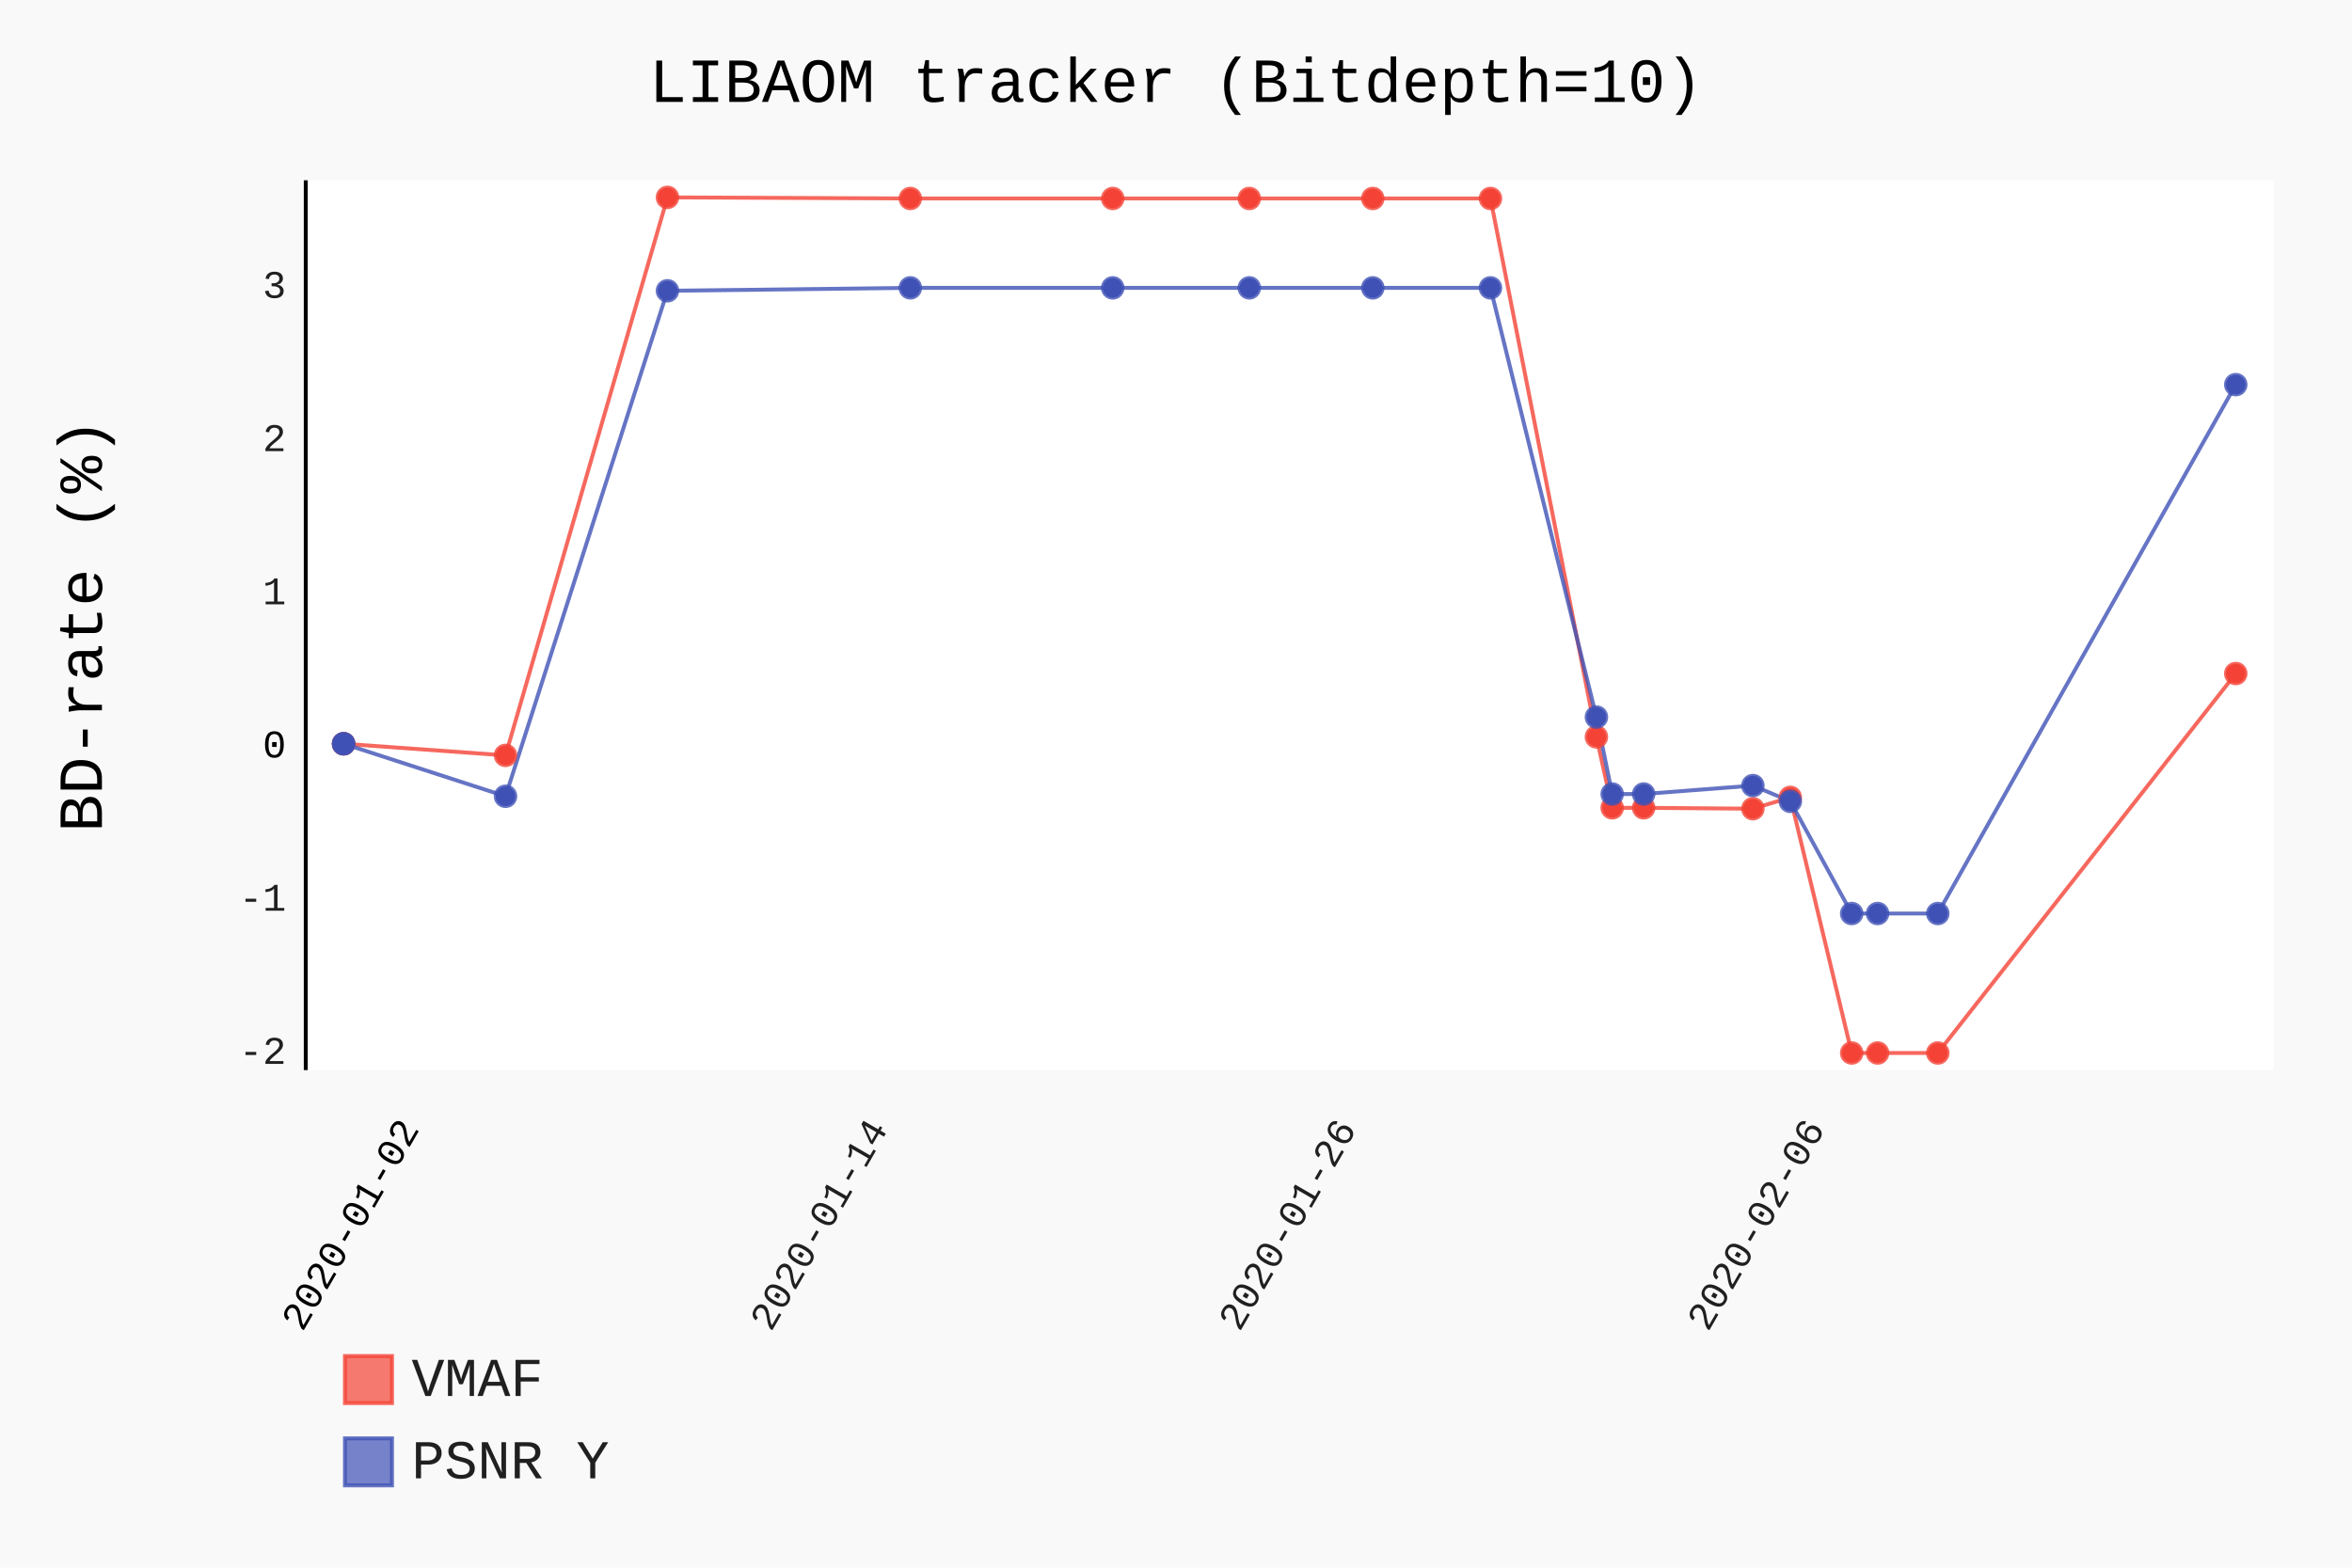
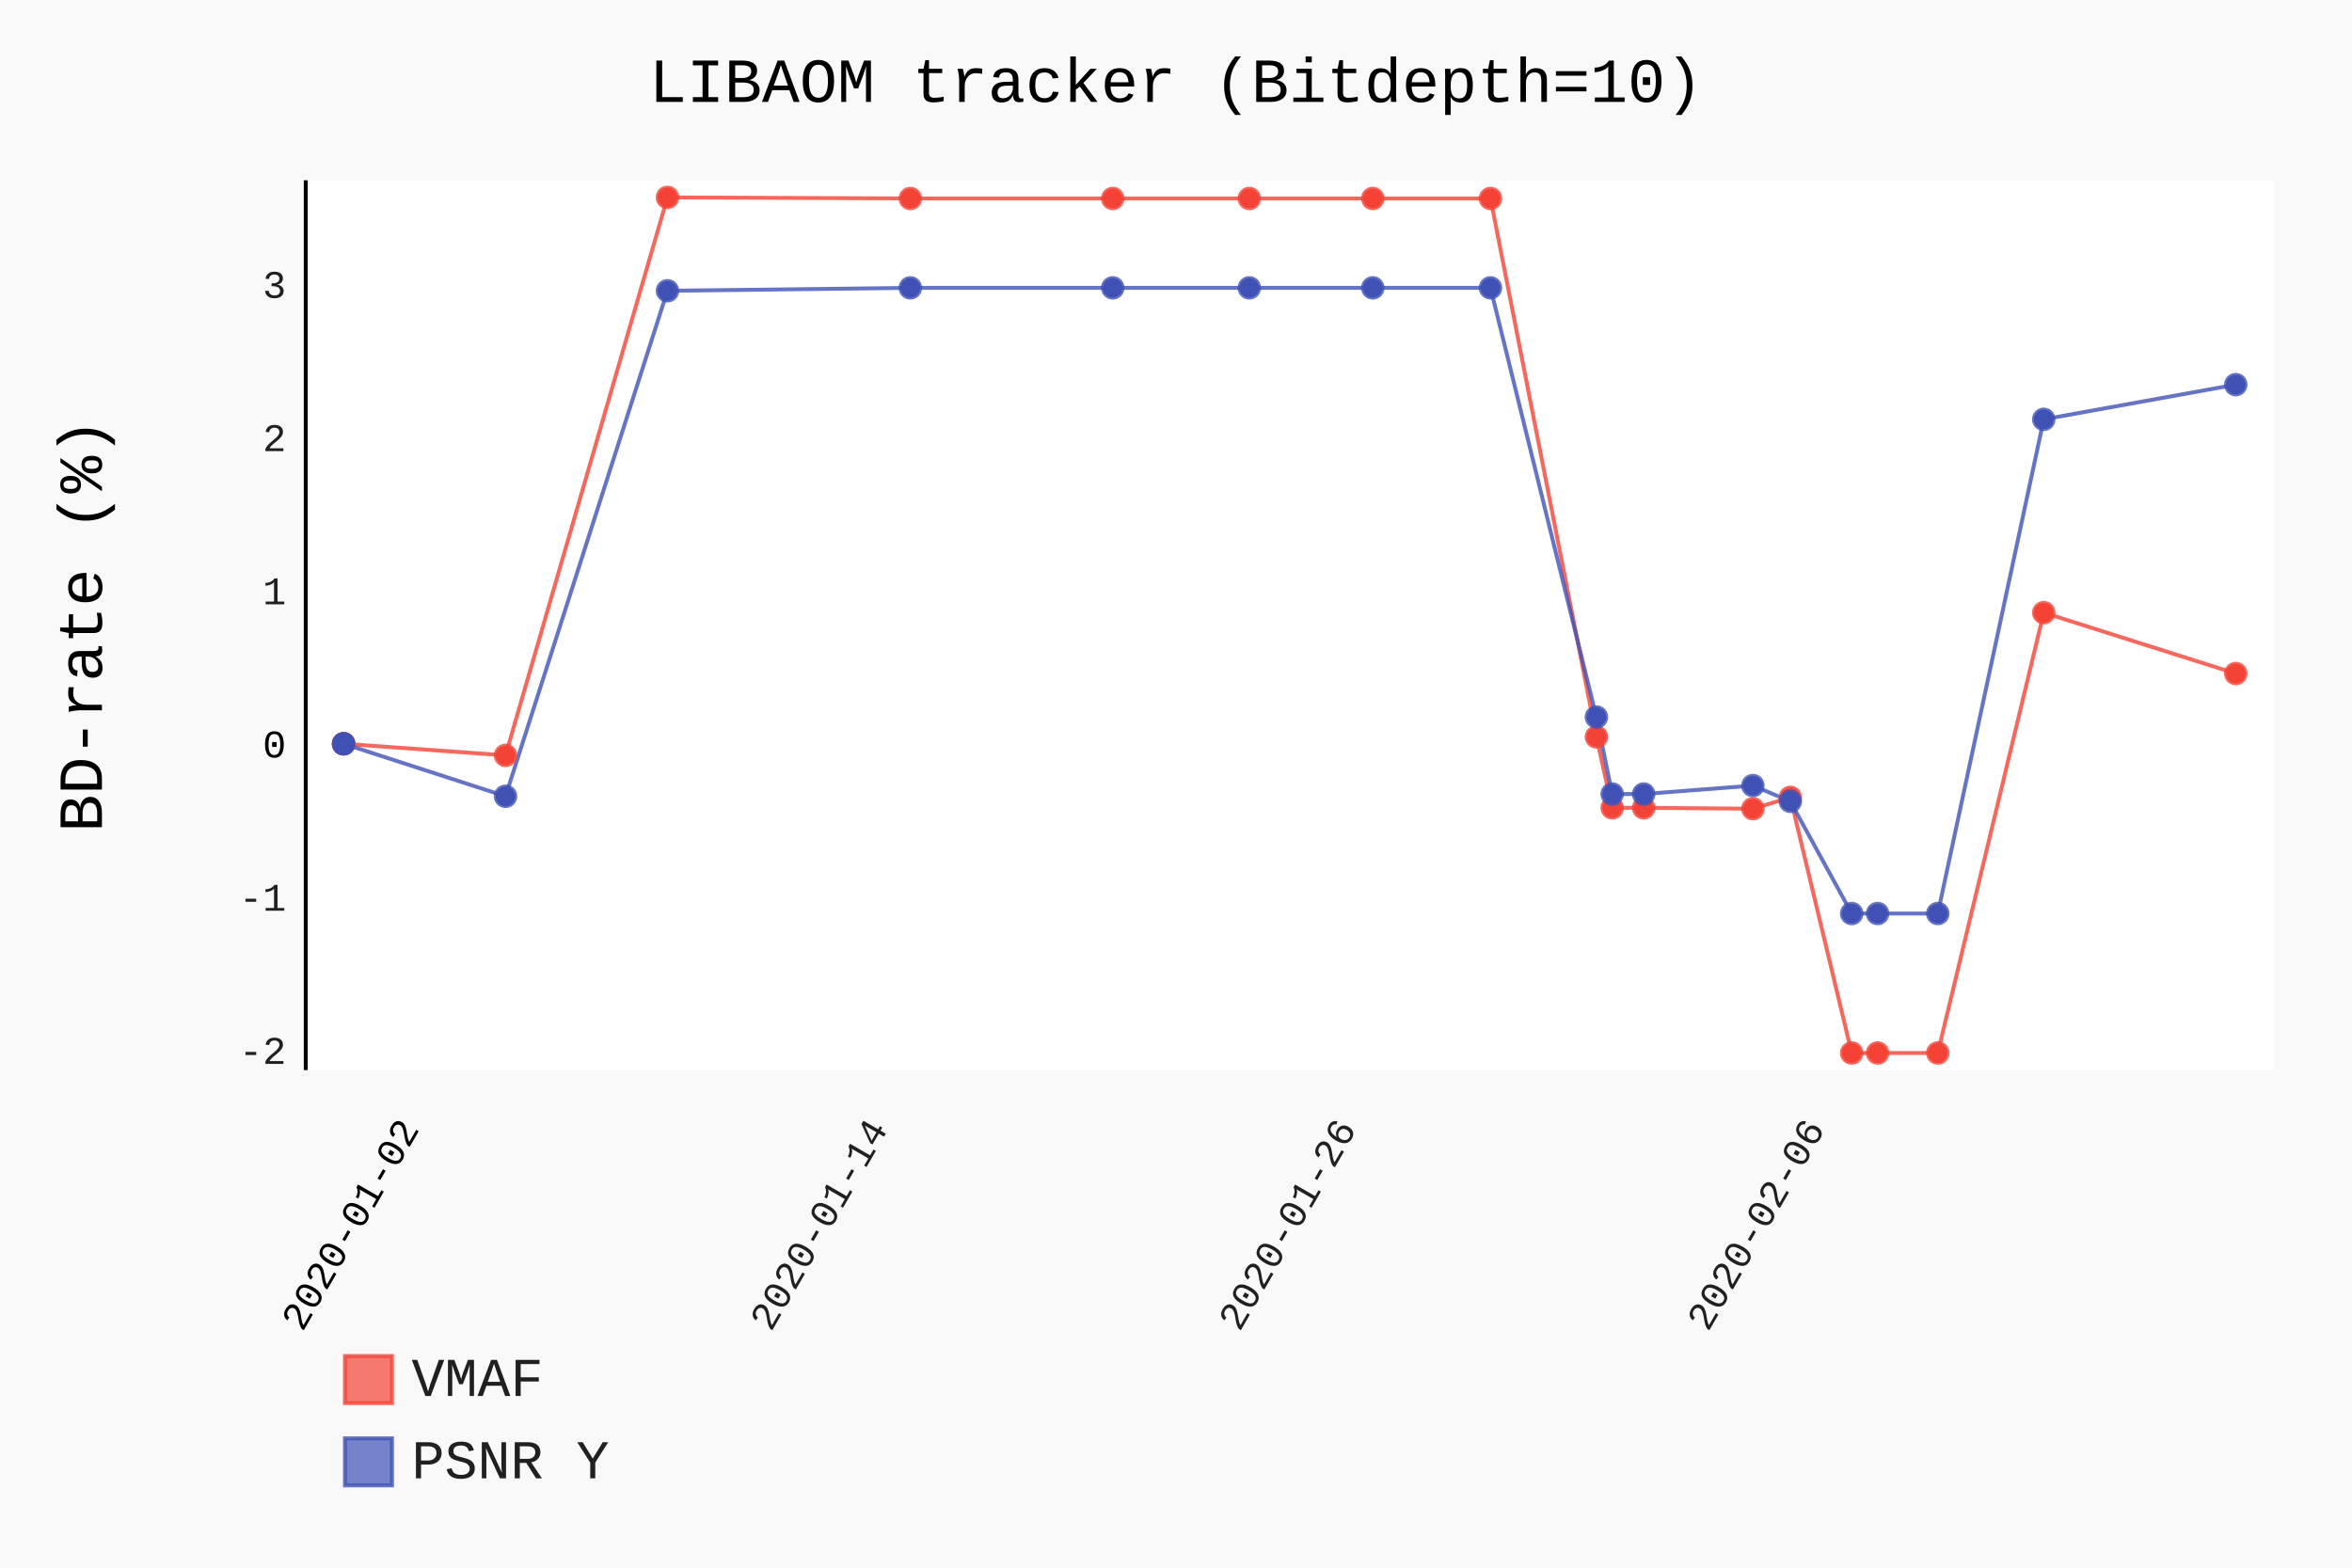
- <svg xmlns="http://www.w3.org/2000/svg" class="pygal-chart" id="chart-8daaa00a-2120-4077-94bf-b2def110a409" viewBox="0 0 600 400">
+ <svg xmlns="http://www.w3.org/2000/svg" class="pygal-chart" id="chart-7058ab46-5615-4833-bd3e-53390dda5b81" viewBox="0 0 600 400">
  <defs>
-     <style type="text/css">#chart-8daaa00a-2120-4077-94bf-b2def110a409{-webkit-user-select:none;-webkit-font-smoothing:antialiased;font-family:Consolas,"Liberation Mono",Menlo,Courier,monospace}#chart-8daaa00a-2120-4077-94bf-b2def110a409 .title{font-family:Consolas,"Liberation Mono",Menlo,Courier,monospace;font-size:16px}#chart-8daaa00a-2120-4077-94bf-b2def110a409 .legends .legend text{font-family:Consolas,"Liberation Mono",Menlo,Courier,monospace;font-size:14px}#chart-8daaa00a-2120-4077-94bf-b2def110a409 .axis text{font-family:Consolas,"Liberation Mono",Menlo,Courier,monospace;font-size:10px}#chart-8daaa00a-2120-4077-94bf-b2def110a409 .axis text.major{font-family:Consolas,"Liberation Mono",Menlo,Courier,monospace;font-size:10px}#chart-8daaa00a-2120-4077-94bf-b2def110a409 .text-overlay text.value{font-family:Consolas,"Liberation Mono",Menlo,Courier,monospace;font-size:16px}#chart-8daaa00a-2120-4077-94bf-b2def110a409 .text-overlay text.label{font-family:Consolas,"Liberation Mono",Menlo,Courier,monospace;font-size:10px}#chart-8daaa00a-2120-4077-94bf-b2def110a409 .tooltip{font-family:Consolas,"Liberation Mono",Menlo,Courier,monospace;font-size:14px}#chart-8daaa00a-2120-4077-94bf-b2def110a409 text.no_data{font-family:Consolas,"Liberation Mono",Menlo,Courier,monospace;font-size:64px}
- #chart-8daaa00a-2120-4077-94bf-b2def110a409{background-color:rgba(249,249,249,1)}#chart-8daaa00a-2120-4077-94bf-b2def110a409 path,#chart-8daaa00a-2120-4077-94bf-b2def110a409 line,#chart-8daaa00a-2120-4077-94bf-b2def110a409 rect,#chart-8daaa00a-2120-4077-94bf-b2def110a409 circle{-webkit-transition:150ms;-moz-transition:150ms;transition:150ms}#chart-8daaa00a-2120-4077-94bf-b2def110a409 .graph &gt; .background{fill:rgba(249,249,249,1)}#chart-8daaa00a-2120-4077-94bf-b2def110a409 .plot &gt; .background{fill:rgba(255,255,255,1)}#chart-8daaa00a-2120-4077-94bf-b2def110a409 .graph{fill:rgba(0,0,0,.87)}#chart-8daaa00a-2120-4077-94bf-b2def110a409 text.no_data{fill:rgba(0,0,0,1)}#chart-8daaa00a-2120-4077-94bf-b2def110a409 .title{fill:rgba(0,0,0,1)}#chart-8daaa00a-2120-4077-94bf-b2def110a409 .legends .legend text{fill:rgba(0,0,0,.87)}#chart-8daaa00a-2120-4077-94bf-b2def110a409 .legends .legend:hover text{fill:rgba(0,0,0,1)}#chart-8daaa00a-2120-4077-94bf-b2def110a409 .axis .line{stroke:rgba(0,0,0,1)}#chart-8daaa00a-2120-4077-94bf-b2def110a409 .axis .guide.line{stroke:rgba(0,0,0,.54)}#chart-8daaa00a-2120-4077-94bf-b2def110a409 .axis .major.line{stroke:rgba(0,0,0,.87)}#chart-8daaa00a-2120-4077-94bf-b2def110a409 .axis text.major{fill:rgba(0,0,0,1)}#chart-8daaa00a-2120-4077-94bf-b2def110a409 .axis.y .guides:hover .guide.line,#chart-8daaa00a-2120-4077-94bf-b2def110a409 .line-graph .axis.x .guides:hover .guide.line,#chart-8daaa00a-2120-4077-94bf-b2def110a409 .stackedline-graph .axis.x .guides:hover .guide.line,#chart-8daaa00a-2120-4077-94bf-b2def110a409 .xy-graph .axis.x .guides:hover .guide.line{stroke:rgba(0,0,0,1)}#chart-8daaa00a-2120-4077-94bf-b2def110a409 .axis .guides:hover text{fill:rgba(0,0,0,1)}#chart-8daaa00a-2120-4077-94bf-b2def110a409 .reactive{fill-opacity:.7;stroke-opacity:.8}#chart-8daaa00a-2120-4077-94bf-b2def110a409 .ci{stroke:rgba(0,0,0,.87)}#chart-8daaa00a-2120-4077-94bf-b2def110a409 .reactive.active,#chart-8daaa00a-2120-4077-94bf-b2def110a409 .active .reactive{fill-opacity:.8;stroke-opacity:.9;stroke-width:4}#chart-8daaa00a-2120-4077-94bf-b2def110a409 .ci .reactive.active{stroke-width:1.5}#chart-8daaa00a-2120-4077-94bf-b2def110a409 .series text{fill:rgba(0,0,0,1)}#chart-8daaa00a-2120-4077-94bf-b2def110a409 .tooltip rect{fill:rgba(255,255,255,1);stroke:rgba(0,0,0,1);-webkit-transition:opacity 150ms;-moz-transition:opacity 150ms;transition:opacity 150ms}#chart-8daaa00a-2120-4077-94bf-b2def110a409 .tooltip .label{fill:rgba(0,0,0,.87)}#chart-8daaa00a-2120-4077-94bf-b2def110a409 .tooltip .label{fill:rgba(0,0,0,.87)}#chart-8daaa00a-2120-4077-94bf-b2def110a409 .tooltip .legend{font-size:.8em;fill:rgba(0,0,0,.54)}#chart-8daaa00a-2120-4077-94bf-b2def110a409 .tooltip .x_label{font-size:.6em;fill:rgba(0,0,0,1)}#chart-8daaa00a-2120-4077-94bf-b2def110a409 .tooltip .xlink{font-size:.5em;text-decoration:underline}#chart-8daaa00a-2120-4077-94bf-b2def110a409 .tooltip .value{font-size:1.5em}#chart-8daaa00a-2120-4077-94bf-b2def110a409 .bound{font-size:.5em}#chart-8daaa00a-2120-4077-94bf-b2def110a409 .max-value{font-size:.75em;fill:rgba(0,0,0,.54)}#chart-8daaa00a-2120-4077-94bf-b2def110a409 .map-element{fill:rgba(255,255,255,1);stroke:rgba(0,0,0,.54) !important}#chart-8daaa00a-2120-4077-94bf-b2def110a409 .map-element .reactive{fill-opacity:inherit;stroke-opacity:inherit}#chart-8daaa00a-2120-4077-94bf-b2def110a409 .color-0,#chart-8daaa00a-2120-4077-94bf-b2def110a409 .color-0 a:visited{stroke:#F44336;fill:#F44336}#chart-8daaa00a-2120-4077-94bf-b2def110a409 .color-1,#chart-8daaa00a-2120-4077-94bf-b2def110a409 .color-1 a:visited{stroke:#3F51B5;fill:#3F51B5}#chart-8daaa00a-2120-4077-94bf-b2def110a409 .text-overlay .color-0 text{fill:black}#chart-8daaa00a-2120-4077-94bf-b2def110a409 .text-overlay .color-1 text{fill:black}
- #chart-8daaa00a-2120-4077-94bf-b2def110a409 text.no_data{text-anchor:middle}#chart-8daaa00a-2120-4077-94bf-b2def110a409 .guide.line{fill:none}#chart-8daaa00a-2120-4077-94bf-b2def110a409 .centered{text-anchor:middle}#chart-8daaa00a-2120-4077-94bf-b2def110a409 .title{text-anchor:middle}#chart-8daaa00a-2120-4077-94bf-b2def110a409 .legends .legend text{fill-opacity:1}#chart-8daaa00a-2120-4077-94bf-b2def110a409 .axis.x text{text-anchor:middle}#chart-8daaa00a-2120-4077-94bf-b2def110a409 .axis.x:not(.web) text[transform]{text-anchor:start}#chart-8daaa00a-2120-4077-94bf-b2def110a409 .axis.x:not(.web) text[transform].backwards{text-anchor:end}#chart-8daaa00a-2120-4077-94bf-b2def110a409 .axis.y text{text-anchor:end}#chart-8daaa00a-2120-4077-94bf-b2def110a409 .axis.y text[transform].backwards{text-anchor:start}#chart-8daaa00a-2120-4077-94bf-b2def110a409 .axis.y2 text{text-anchor:start}#chart-8daaa00a-2120-4077-94bf-b2def110a409 .axis.y2 text[transform].backwards{text-anchor:end}#chart-8daaa00a-2120-4077-94bf-b2def110a409 .axis .guide.line{stroke-dasharray:4,4}#chart-8daaa00a-2120-4077-94bf-b2def110a409 .axis .major.guide.line{stroke-dasharray:6,6}#chart-8daaa00a-2120-4077-94bf-b2def110a409 .horizontal .axis.y .guide.line,#chart-8daaa00a-2120-4077-94bf-b2def110a409 .horizontal .axis.y2 .guide.line,#chart-8daaa00a-2120-4077-94bf-b2def110a409 .vertical .axis.x .guide.line{opacity:0}#chart-8daaa00a-2120-4077-94bf-b2def110a409 .horizontal .axis.always_show .guide.line,#chart-8daaa00a-2120-4077-94bf-b2def110a409 .vertical .axis.always_show .guide.line{opacity:1 !important}#chart-8daaa00a-2120-4077-94bf-b2def110a409 .axis.y .guides:hover .guide.line,#chart-8daaa00a-2120-4077-94bf-b2def110a409 .axis.y2 .guides:hover .guide.line,#chart-8daaa00a-2120-4077-94bf-b2def110a409 .axis.x .guides:hover .guide.line{opacity:1}#chart-8daaa00a-2120-4077-94bf-b2def110a409 .axis .guides:hover text{opacity:1}#chart-8daaa00a-2120-4077-94bf-b2def110a409 .nofill{fill:none}#chart-8daaa00a-2120-4077-94bf-b2def110a409 .subtle-fill{fill-opacity:.2}#chart-8daaa00a-2120-4077-94bf-b2def110a409 .dot{stroke-width:1px;fill-opacity:1}#chart-8daaa00a-2120-4077-94bf-b2def110a409 .dot.active{stroke-width:5px}#chart-8daaa00a-2120-4077-94bf-b2def110a409 .dot.negative{fill:transparent}#chart-8daaa00a-2120-4077-94bf-b2def110a409 text,#chart-8daaa00a-2120-4077-94bf-b2def110a409 tspan{stroke:none !important}#chart-8daaa00a-2120-4077-94bf-b2def110a409 .series text.active{opacity:1}#chart-8daaa00a-2120-4077-94bf-b2def110a409 .tooltip rect{fill-opacity:.95;stroke-width:.5}#chart-8daaa00a-2120-4077-94bf-b2def110a409 .tooltip text{fill-opacity:1}#chart-8daaa00a-2120-4077-94bf-b2def110a409 .showable{visibility:hidden}#chart-8daaa00a-2120-4077-94bf-b2def110a409 .showable.shown{visibility:visible}#chart-8daaa00a-2120-4077-94bf-b2def110a409 .gauge-background{fill:rgba(229,229,229,1);stroke:none}#chart-8daaa00a-2120-4077-94bf-b2def110a409 .bg-lines{stroke:rgba(249,249,249,1);stroke-width:2px}</style>
+     <style type="text/css">#chart-7058ab46-5615-4833-bd3e-53390dda5b81{-webkit-user-select:none;-webkit-font-smoothing:antialiased;font-family:Consolas,"Liberation Mono",Menlo,Courier,monospace}#chart-7058ab46-5615-4833-bd3e-53390dda5b81 .title{font-family:Consolas,"Liberation Mono",Menlo,Courier,monospace;font-size:16px}#chart-7058ab46-5615-4833-bd3e-53390dda5b81 .legends .legend text{font-family:Consolas,"Liberation Mono",Menlo,Courier,monospace;font-size:14px}#chart-7058ab46-5615-4833-bd3e-53390dda5b81 .axis text{font-family:Consolas,"Liberation Mono",Menlo,Courier,monospace;font-size:10px}#chart-7058ab46-5615-4833-bd3e-53390dda5b81 .axis text.major{font-family:Consolas,"Liberation Mono",Menlo,Courier,monospace;font-size:10px}#chart-7058ab46-5615-4833-bd3e-53390dda5b81 .text-overlay text.value{font-family:Consolas,"Liberation Mono",Menlo,Courier,monospace;font-size:16px}#chart-7058ab46-5615-4833-bd3e-53390dda5b81 .text-overlay text.label{font-family:Consolas,"Liberation Mono",Menlo,Courier,monospace;font-size:10px}#chart-7058ab46-5615-4833-bd3e-53390dda5b81 .tooltip{font-family:Consolas,"Liberation Mono",Menlo,Courier,monospace;font-size:14px}#chart-7058ab46-5615-4833-bd3e-53390dda5b81 text.no_data{font-family:Consolas,"Liberation Mono",Menlo,Courier,monospace;font-size:64px}
+ #chart-7058ab46-5615-4833-bd3e-53390dda5b81{background-color:rgba(249,249,249,1)}#chart-7058ab46-5615-4833-bd3e-53390dda5b81 path,#chart-7058ab46-5615-4833-bd3e-53390dda5b81 line,#chart-7058ab46-5615-4833-bd3e-53390dda5b81 rect,#chart-7058ab46-5615-4833-bd3e-53390dda5b81 circle{-webkit-transition:150ms;-moz-transition:150ms;transition:150ms}#chart-7058ab46-5615-4833-bd3e-53390dda5b81 .graph &gt; .background{fill:rgba(249,249,249,1)}#chart-7058ab46-5615-4833-bd3e-53390dda5b81 .plot &gt; .background{fill:rgba(255,255,255,1)}#chart-7058ab46-5615-4833-bd3e-53390dda5b81 .graph{fill:rgba(0,0,0,.87)}#chart-7058ab46-5615-4833-bd3e-53390dda5b81 text.no_data{fill:rgba(0,0,0,1)}#chart-7058ab46-5615-4833-bd3e-53390dda5b81 .title{fill:rgba(0,0,0,1)}#chart-7058ab46-5615-4833-bd3e-53390dda5b81 .legends .legend text{fill:rgba(0,0,0,.87)}#chart-7058ab46-5615-4833-bd3e-53390dda5b81 .legends .legend:hover text{fill:rgba(0,0,0,1)}#chart-7058ab46-5615-4833-bd3e-53390dda5b81 .axis .line{stroke:rgba(0,0,0,1)}#chart-7058ab46-5615-4833-bd3e-53390dda5b81 .axis .guide.line{stroke:rgba(0,0,0,.54)}#chart-7058ab46-5615-4833-bd3e-53390dda5b81 .axis .major.line{stroke:rgba(0,0,0,.87)}#chart-7058ab46-5615-4833-bd3e-53390dda5b81 .axis text.major{fill:rgba(0,0,0,1)}#chart-7058ab46-5615-4833-bd3e-53390dda5b81 .axis.y .guides:hover .guide.line,#chart-7058ab46-5615-4833-bd3e-53390dda5b81 .line-graph .axis.x .guides:hover .guide.line,#chart-7058ab46-5615-4833-bd3e-53390dda5b81 .stackedline-graph .axis.x .guides:hover .guide.line,#chart-7058ab46-5615-4833-bd3e-53390dda5b81 .xy-graph .axis.x .guides:hover .guide.line{stroke:rgba(0,0,0,1)}#chart-7058ab46-5615-4833-bd3e-53390dda5b81 .axis .guides:hover text{fill:rgba(0,0,0,1)}#chart-7058ab46-5615-4833-bd3e-53390dda5b81 .reactive{fill-opacity:.7;stroke-opacity:.8}#chart-7058ab46-5615-4833-bd3e-53390dda5b81 .ci{stroke:rgba(0,0,0,.87)}#chart-7058ab46-5615-4833-bd3e-53390dda5b81 .reactive.active,#chart-7058ab46-5615-4833-bd3e-53390dda5b81 .active .reactive{fill-opacity:.8;stroke-opacity:.9;stroke-width:4}#chart-7058ab46-5615-4833-bd3e-53390dda5b81 .ci .reactive.active{stroke-width:1.5}#chart-7058ab46-5615-4833-bd3e-53390dda5b81 .series text{fill:rgba(0,0,0,1)}#chart-7058ab46-5615-4833-bd3e-53390dda5b81 .tooltip rect{fill:rgba(255,255,255,1);stroke:rgba(0,0,0,1);-webkit-transition:opacity 150ms;-moz-transition:opacity 150ms;transition:opacity 150ms}#chart-7058ab46-5615-4833-bd3e-53390dda5b81 .tooltip .label{fill:rgba(0,0,0,.87)}#chart-7058ab46-5615-4833-bd3e-53390dda5b81 .tooltip .label{fill:rgba(0,0,0,.87)}#chart-7058ab46-5615-4833-bd3e-53390dda5b81 .tooltip .legend{font-size:.8em;fill:rgba(0,0,0,.54)}#chart-7058ab46-5615-4833-bd3e-53390dda5b81 .tooltip .x_label{font-size:.6em;fill:rgba(0,0,0,1)}#chart-7058ab46-5615-4833-bd3e-53390dda5b81 .tooltip .xlink{font-size:.5em;text-decoration:underline}#chart-7058ab46-5615-4833-bd3e-53390dda5b81 .tooltip .value{font-size:1.5em}#chart-7058ab46-5615-4833-bd3e-53390dda5b81 .bound{font-size:.5em}#chart-7058ab46-5615-4833-bd3e-53390dda5b81 .max-value{font-size:.75em;fill:rgba(0,0,0,.54)}#chart-7058ab46-5615-4833-bd3e-53390dda5b81 .map-element{fill:rgba(255,255,255,1);stroke:rgba(0,0,0,.54) !important}#chart-7058ab46-5615-4833-bd3e-53390dda5b81 .map-element .reactive{fill-opacity:inherit;stroke-opacity:inherit}#chart-7058ab46-5615-4833-bd3e-53390dda5b81 .color-0,#chart-7058ab46-5615-4833-bd3e-53390dda5b81 .color-0 a:visited{stroke:#F44336;fill:#F44336}#chart-7058ab46-5615-4833-bd3e-53390dda5b81 .color-1,#chart-7058ab46-5615-4833-bd3e-53390dda5b81 .color-1 a:visited{stroke:#3F51B5;fill:#3F51B5}#chart-7058ab46-5615-4833-bd3e-53390dda5b81 .text-overlay .color-0 text{fill:black}#chart-7058ab46-5615-4833-bd3e-53390dda5b81 .text-overlay .color-1 text{fill:black}
+ #chart-7058ab46-5615-4833-bd3e-53390dda5b81 text.no_data{text-anchor:middle}#chart-7058ab46-5615-4833-bd3e-53390dda5b81 .guide.line{fill:none}#chart-7058ab46-5615-4833-bd3e-53390dda5b81 .centered{text-anchor:middle}#chart-7058ab46-5615-4833-bd3e-53390dda5b81 .title{text-anchor:middle}#chart-7058ab46-5615-4833-bd3e-53390dda5b81 .legends .legend text{fill-opacity:1}#chart-7058ab46-5615-4833-bd3e-53390dda5b81 .axis.x text{text-anchor:middle}#chart-7058ab46-5615-4833-bd3e-53390dda5b81 .axis.x:not(.web) text[transform]{text-anchor:start}#chart-7058ab46-5615-4833-bd3e-53390dda5b81 .axis.x:not(.web) text[transform].backwards{text-anchor:end}#chart-7058ab46-5615-4833-bd3e-53390dda5b81 .axis.y text{text-anchor:end}#chart-7058ab46-5615-4833-bd3e-53390dda5b81 .axis.y text[transform].backwards{text-anchor:start}#chart-7058ab46-5615-4833-bd3e-53390dda5b81 .axis.y2 text{text-anchor:start}#chart-7058ab46-5615-4833-bd3e-53390dda5b81 .axis.y2 text[transform].backwards{text-anchor:end}#chart-7058ab46-5615-4833-bd3e-53390dda5b81 .axis .guide.line{stroke-dasharray:4,4}#chart-7058ab46-5615-4833-bd3e-53390dda5b81 .axis .major.guide.line{stroke-dasharray:6,6}#chart-7058ab46-5615-4833-bd3e-53390dda5b81 .horizontal .axis.y .guide.line,#chart-7058ab46-5615-4833-bd3e-53390dda5b81 .horizontal .axis.y2 .guide.line,#chart-7058ab46-5615-4833-bd3e-53390dda5b81 .vertical .axis.x .guide.line{opacity:0}#chart-7058ab46-5615-4833-bd3e-53390dda5b81 .horizontal .axis.always_show .guide.line,#chart-7058ab46-5615-4833-bd3e-53390dda5b81 .vertical .axis.always_show .guide.line{opacity:1 !important}#chart-7058ab46-5615-4833-bd3e-53390dda5b81 .axis.y .guides:hover .guide.line,#chart-7058ab46-5615-4833-bd3e-53390dda5b81 .axis.y2 .guides:hover .guide.line,#chart-7058ab46-5615-4833-bd3e-53390dda5b81 .axis.x .guides:hover .guide.line{opacity:1}#chart-7058ab46-5615-4833-bd3e-53390dda5b81 .axis .guides:hover text{opacity:1}#chart-7058ab46-5615-4833-bd3e-53390dda5b81 .nofill{fill:none}#chart-7058ab46-5615-4833-bd3e-53390dda5b81 .subtle-fill{fill-opacity:.2}#chart-7058ab46-5615-4833-bd3e-53390dda5b81 .dot{stroke-width:1px;fill-opacity:1}#chart-7058ab46-5615-4833-bd3e-53390dda5b81 .dot.active{stroke-width:5px}#chart-7058ab46-5615-4833-bd3e-53390dda5b81 .dot.negative{fill:transparent}#chart-7058ab46-5615-4833-bd3e-53390dda5b81 text,#chart-7058ab46-5615-4833-bd3e-53390dda5b81 tspan{stroke:none !important}#chart-7058ab46-5615-4833-bd3e-53390dda5b81 .series text.active{opacity:1}#chart-7058ab46-5615-4833-bd3e-53390dda5b81 .tooltip rect{fill-opacity:.95;stroke-width:.5}#chart-7058ab46-5615-4833-bd3e-53390dda5b81 .tooltip text{fill-opacity:1}#chart-7058ab46-5615-4833-bd3e-53390dda5b81 .showable{visibility:hidden}#chart-7058ab46-5615-4833-bd3e-53390dda5b81 .showable.shown{visibility:visible}#chart-7058ab46-5615-4833-bd3e-53390dda5b81 .gauge-background{fill:rgba(229,229,229,1);stroke:none}#chart-7058ab46-5615-4833-bd3e-53390dda5b81 .bg-lines{stroke:rgba(249,249,249,1);stroke-width:2px}</style>
  </defs>
  <g class="graph datetimeline-graph vertical">
    <rect class="background" height="400" width="600" x="0" y="0" />
    <g class="plot" transform="translate(78, 46)">
      <rect class="background" height="227.038" width="502.0" x="0" y="0" />
      <g class="axis y">
        <g class="guides">
          <text class="" x="-5" y="225.453">-2</text>
        </g>
        <g class="guides">
          <text class="" x="-5" y="186.364">-1</text>
        </g>
        <g class="guides">
          <text class="major" x="-5" y="147.276">0</text>
        </g>
        <g class="guides">
          <text class="" x="-5" y="108.187">1</text>
        </g>
        <g class="guides">
          <text class="" x="-5" y="69.098">2</text>
        </g>
        <g class="guides">
          <text class="" x="-5" y="30.01">3</text>
        </g>
      </g>
      <g class="axis x">
        <path class="line" d="M0 0 v227.038" />
        <g class="guides">
          <path class="major guide line" d="M29.16 0 v227.038" />
          <text class="major backwards" transform="rotate(300 29.15951 242.0385)" x="29.16" y="242.038">2020-01-02</text>
        </g>
        <g class="guides">
          <path class="guide line" d="M148.68 0 v227.038" />
          <text class="backwards" transform="rotate(300 148.6795 242.0385)" x="148.68" y="242.038">2020-01-14</text>
        </g>
        <g class="guides">
          <path class="guide line" d="M268.2 0 v227.038" />
          <text class="backwards" transform="rotate(300 268.1995 242.0385)" x="268.2" y="242.038">2020-01-26</text>
        </g>
        <g class="guides">
          <path class="guide line" d="M387.72 0 v227.038" />
          <text class="backwards" transform="rotate(300 387.7195 242.0385)" x="387.72" y="242.038">2020-02-06</text>
        </g>
      </g>
      <g class="series serie-0 color-0">
-         <path class="line reactive nofill" d="M9.654 143.776 L9.654 143.776 50.96 146.738 92.266 4.366 154.225 4.642 205.858 4.642 240.702 4.642 272.2 4.642 302.225 4.642 329.251 142.02 333.276 160.12 341.302 160.12 369.167 160.343 378.714 157.459 394.37 222.672 400.976 222.672 416.334 222.672 492.346 125.857" />
+         <path class="line reactive nofill" d="M9.654 143.776 L9.654 143.776 50.96 146.738 92.266 4.366 154.225 4.642 205.858 4.642 240.702 4.642 272.2 4.642 302.225 4.642 329.251 142.02 333.276 160.12 341.302 160.12 369.167 160.343 378.714 157.459 394.37 222.672 400.976 222.672 416.334 222.672 443.368 110.326 492.346 125.857" />
      </g>
      <g class="series serie-1 color-1">
-         <path class="line reactive nofill" d="M9.654 143.776 L9.654 143.776 50.96 157.172 92.266 28.194 154.225 27.448 205.858 27.448 240.702 27.448 272.2 27.448 302.225 27.448 329.251 136.961 333.276 156.597 341.302 156.597 369.167 154.444 378.714 158.464 394.37 187.087 400.976 187.087 416.334 187.087 492.346 52.14" />
+         <path class="line reactive nofill" d="M9.654 143.776 L9.654 143.776 50.96 157.172 92.266 28.194 154.225 27.448 205.858 27.448 240.702 27.448 272.2 27.448 302.225 27.448 329.251 136.961 333.276 156.597 341.302 156.597 369.167 154.444 378.714 158.464 394.37 187.087 400.976 187.087 416.334 187.087 443.368 60.995 492.346 52.14" />
      </g>
    </g>
    <g class="titles">
      <text class="title plot_title" x="300.0" y="26">LIBAOM tracker (Bitdepth=10)</text>
      <text class="title" transform="rotate(-90 0 159.5192)" x="0" y="185.519">BD-rate (%)</text>
    </g>
    <g class="plot overlay" transform="translate(78, 46)">
      <g class="series serie-0 color-0">
        <g class="dots">
          <circle class="dot reactive tooltip-trigger" cx="9.654" cy="143.776" r="2.5" />
        </g>
        <g class="dots">
          <circle class="dot reactive tooltip-trigger" cx="9.654" cy="143.776" r="2.5" />
        </g>
        <g class="dots">
          <circle class="dot reactive tooltip-trigger" cx="50.96" cy="146.738" r="2.5" />
        </g>
        <g class="dots">
          <circle class="dot reactive tooltip-trigger" cx="92.266" cy="4.366" r="2.5" />
        </g>
        <g class="dots">
          <circle class="dot reactive tooltip-trigger" cx="154.225" cy="4.642" r="2.5" />
        </g>
        <g class="dots">
          <circle class="dot reactive tooltip-trigger" cx="205.858" cy="4.642" r="2.5" />
        </g>
        <g class="dots">
          <circle class="dot reactive tooltip-trigger" cx="240.702" cy="4.642" r="2.5" />
        </g>
        <g class="dots">
          <circle class="dot reactive tooltip-trigger" cx="272.2" cy="4.642" r="2.5" />
        </g>
        <g class="dots">
          <circle class="dot reactive tooltip-trigger" cx="302.225" cy="4.642" r="2.5" />
        </g>
        <g class="dots">
          <circle class="dot reactive tooltip-trigger" cx="329.251" cy="142.02" r="2.5" />
        </g>
        <g class="dots">
          <circle class="dot reactive tooltip-trigger" cx="333.276" cy="160.12" r="2.5" />
        </g>
        <g class="dots">
          <circle class="dot reactive tooltip-trigger" cx="341.302" cy="160.12" r="2.5" />
        </g>
        <g class="dots">
          <circle class="dot reactive tooltip-trigger" cx="369.167" cy="160.343" r="2.5" />
        </g>
        <g class="dots">
          <circle class="dot reactive tooltip-trigger" cx="378.714" cy="157.459" r="2.5" />
        </g>
        <g class="dots">
          <circle class="dot reactive tooltip-trigger" cx="394.37" cy="222.672" r="2.5" />
        </g>
        <g class="dots">
          <circle class="dot reactive tooltip-trigger" cx="400.976" cy="222.672" r="2.5" />
        </g>
        <g class="dots">
          <circle class="dot reactive tooltip-trigger" cx="416.334" cy="222.672" r="2.5" />
        </g>
        <g class="dots">
+           <circle class="dot reactive tooltip-trigger" cx="443.368" cy="110.326" r="2.5" />
+         </g>
+         <g class="dots">
          <circle class="dot reactive tooltip-trigger" cx="492.346" cy="125.857" r="2.5" />
        </g>
      </g>
      <g class="series serie-1 color-1">
        <g class="dots">
          <circle class="dot reactive tooltip-trigger" cx="9.654" cy="143.776" r="2.5" />
        </g>
        <g class="dots">
          <circle class="dot reactive tooltip-trigger" cx="9.654" cy="143.776" r="2.5" />
        </g>
        <g class="dots">
          <circle class="dot reactive tooltip-trigger" cx="50.96" cy="157.172" r="2.5" />
        </g>
        <g class="dots">
          <circle class="dot reactive tooltip-trigger" cx="92.266" cy="28.194" r="2.5" />
        </g>
        <g class="dots">
          <circle class="dot reactive tooltip-trigger" cx="154.225" cy="27.448" r="2.5" />
        </g>
        <g class="dots">
          <circle class="dot reactive tooltip-trigger" cx="205.858" cy="27.448" r="2.5" />
        </g>
        <g class="dots">
          <circle class="dot reactive tooltip-trigger" cx="240.702" cy="27.448" r="2.5" />
        </g>
        <g class="dots">
          <circle class="dot reactive tooltip-trigger" cx="272.2" cy="27.448" r="2.5" />
        </g>
        <g class="dots">
          <circle class="dot reactive tooltip-trigger" cx="302.225" cy="27.448" r="2.5" />
        </g>
        <g class="dots">
          <circle class="dot reactive tooltip-trigger" cx="329.251" cy="136.961" r="2.5" />
        </g>
        <g class="dots">
          <circle class="dot reactive tooltip-trigger" cx="333.276" cy="156.597" r="2.5" />
        </g>
        <g class="dots">
          <circle class="dot reactive tooltip-trigger" cx="341.302" cy="156.597" r="2.5" />
        </g>
        <g class="dots">
          <circle class="dot reactive tooltip-trigger" cx="369.167" cy="154.444" r="2.5" />
        </g>
        <g class="dots">
          <circle class="dot reactive tooltip-trigger" cx="378.714" cy="158.464" r="2.5" />
        </g>
        <g class="dots">
          <circle class="dot reactive tooltip-trigger" cx="394.37" cy="187.087" r="2.5" />
        </g>
        <g class="dots">
          <circle class="dot reactive tooltip-trigger" cx="400.976" cy="187.087" r="2.5" />
        </g>
        <g class="dots">
          <circle class="dot reactive tooltip-trigger" cx="416.334" cy="187.087" r="2.5" />
+         </g>
+         <g class="dots">
+           <circle class="dot reactive tooltip-trigger" cx="443.368" cy="60.995" r="2.5" />
        </g>
        <g class="dots">
          <circle class="dot reactive tooltip-trigger" cx="492.346" cy="52.14" r="2.5" />
        </g>
      </g>
    </g>
    <g class="plot text-overlay" transform="translate(78, 46)">
      <g class="series serie-0 color-0" />
      <g class="series serie-1 color-1" />
    </g>
    <g class="plot tooltip-overlay" transform="translate(78, 46)">
      <g class="tooltip" style="opacity: 0" transform="translate(0 0)">
        <rect class="tooltip-box" height="0" rx="0" ry="0" width="0" />
        <g class="text" />
      </g>
    </g>
    <g class="legends" transform="translate(88, 345)">
      <g class="legend reactive activate-serie" id="activate-serie-0">
        <rect class="color-0 reactive" height="12" width="12" x="0.0" y="1.0" />
        <text x="17.0" y="11.2">VMAF</text>
      </g>
      <g class="legend reactive activate-serie" id="activate-serie-1">
        <rect class="color-1 reactive" height="12" width="12" x="0.0" y="22.0" />
        <text x="17.0" y="32.2">PSNR Y</text>
      </g>
    </g>
  </g>
</svg>
